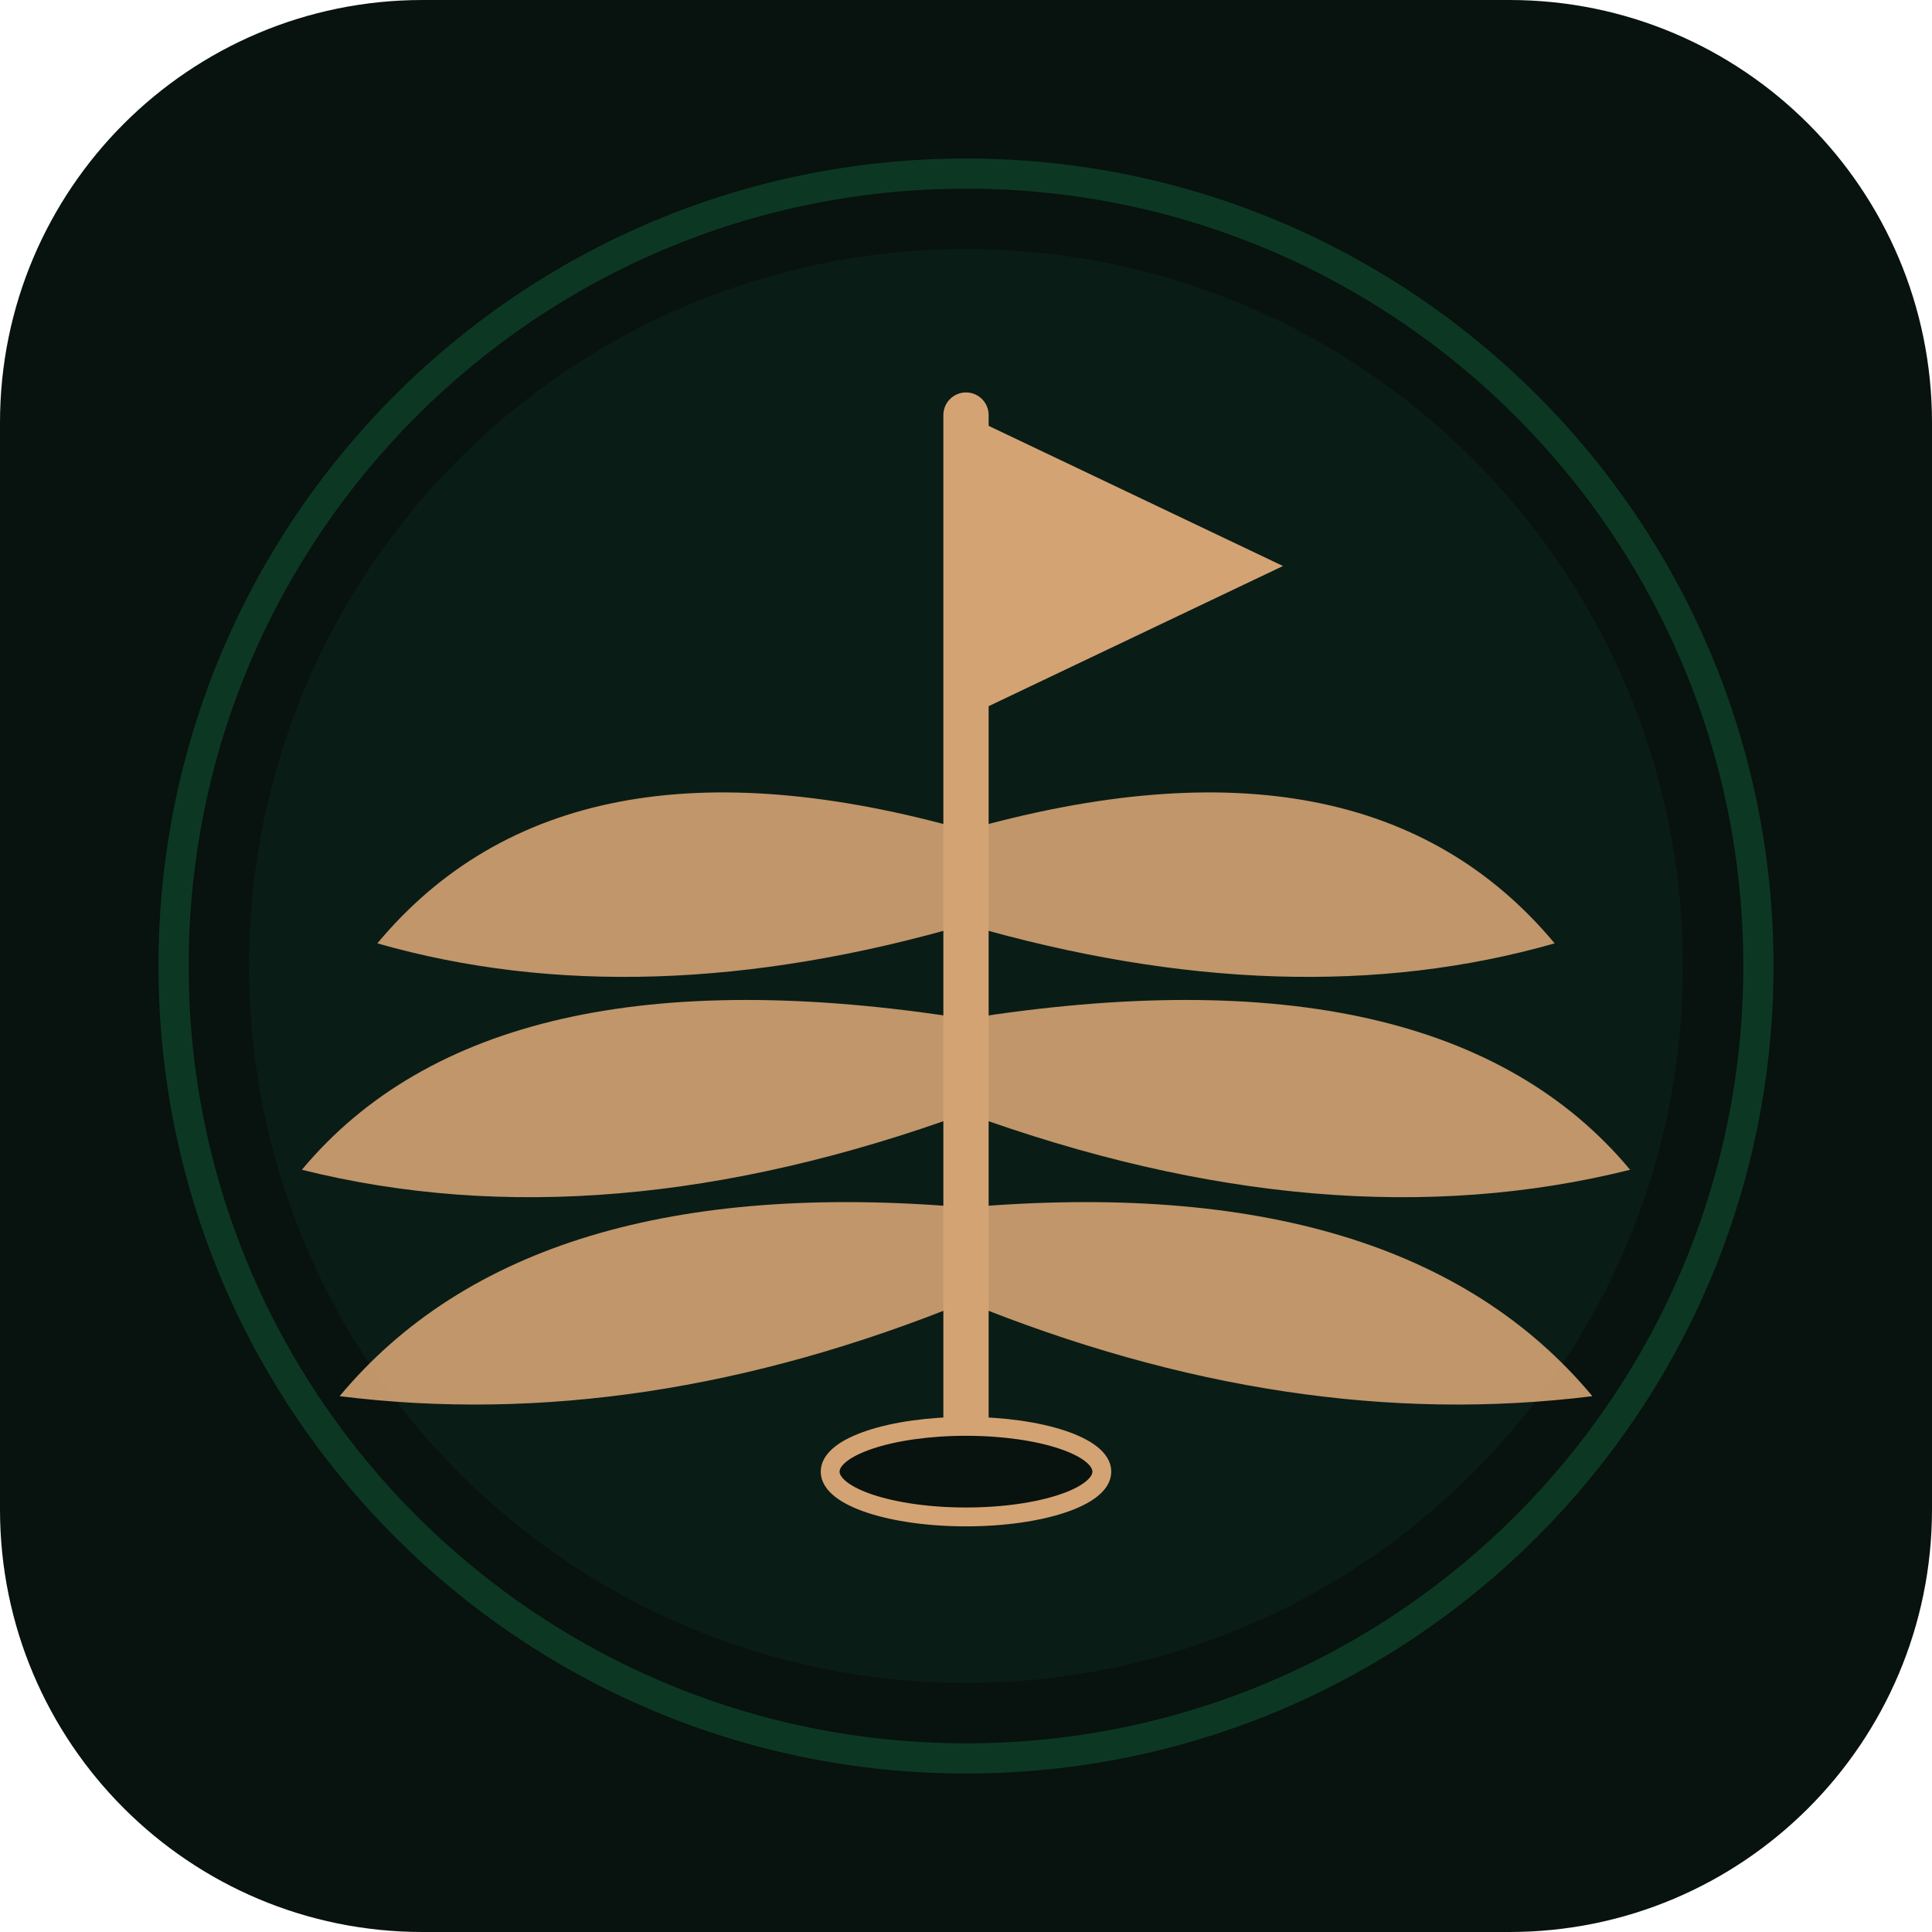
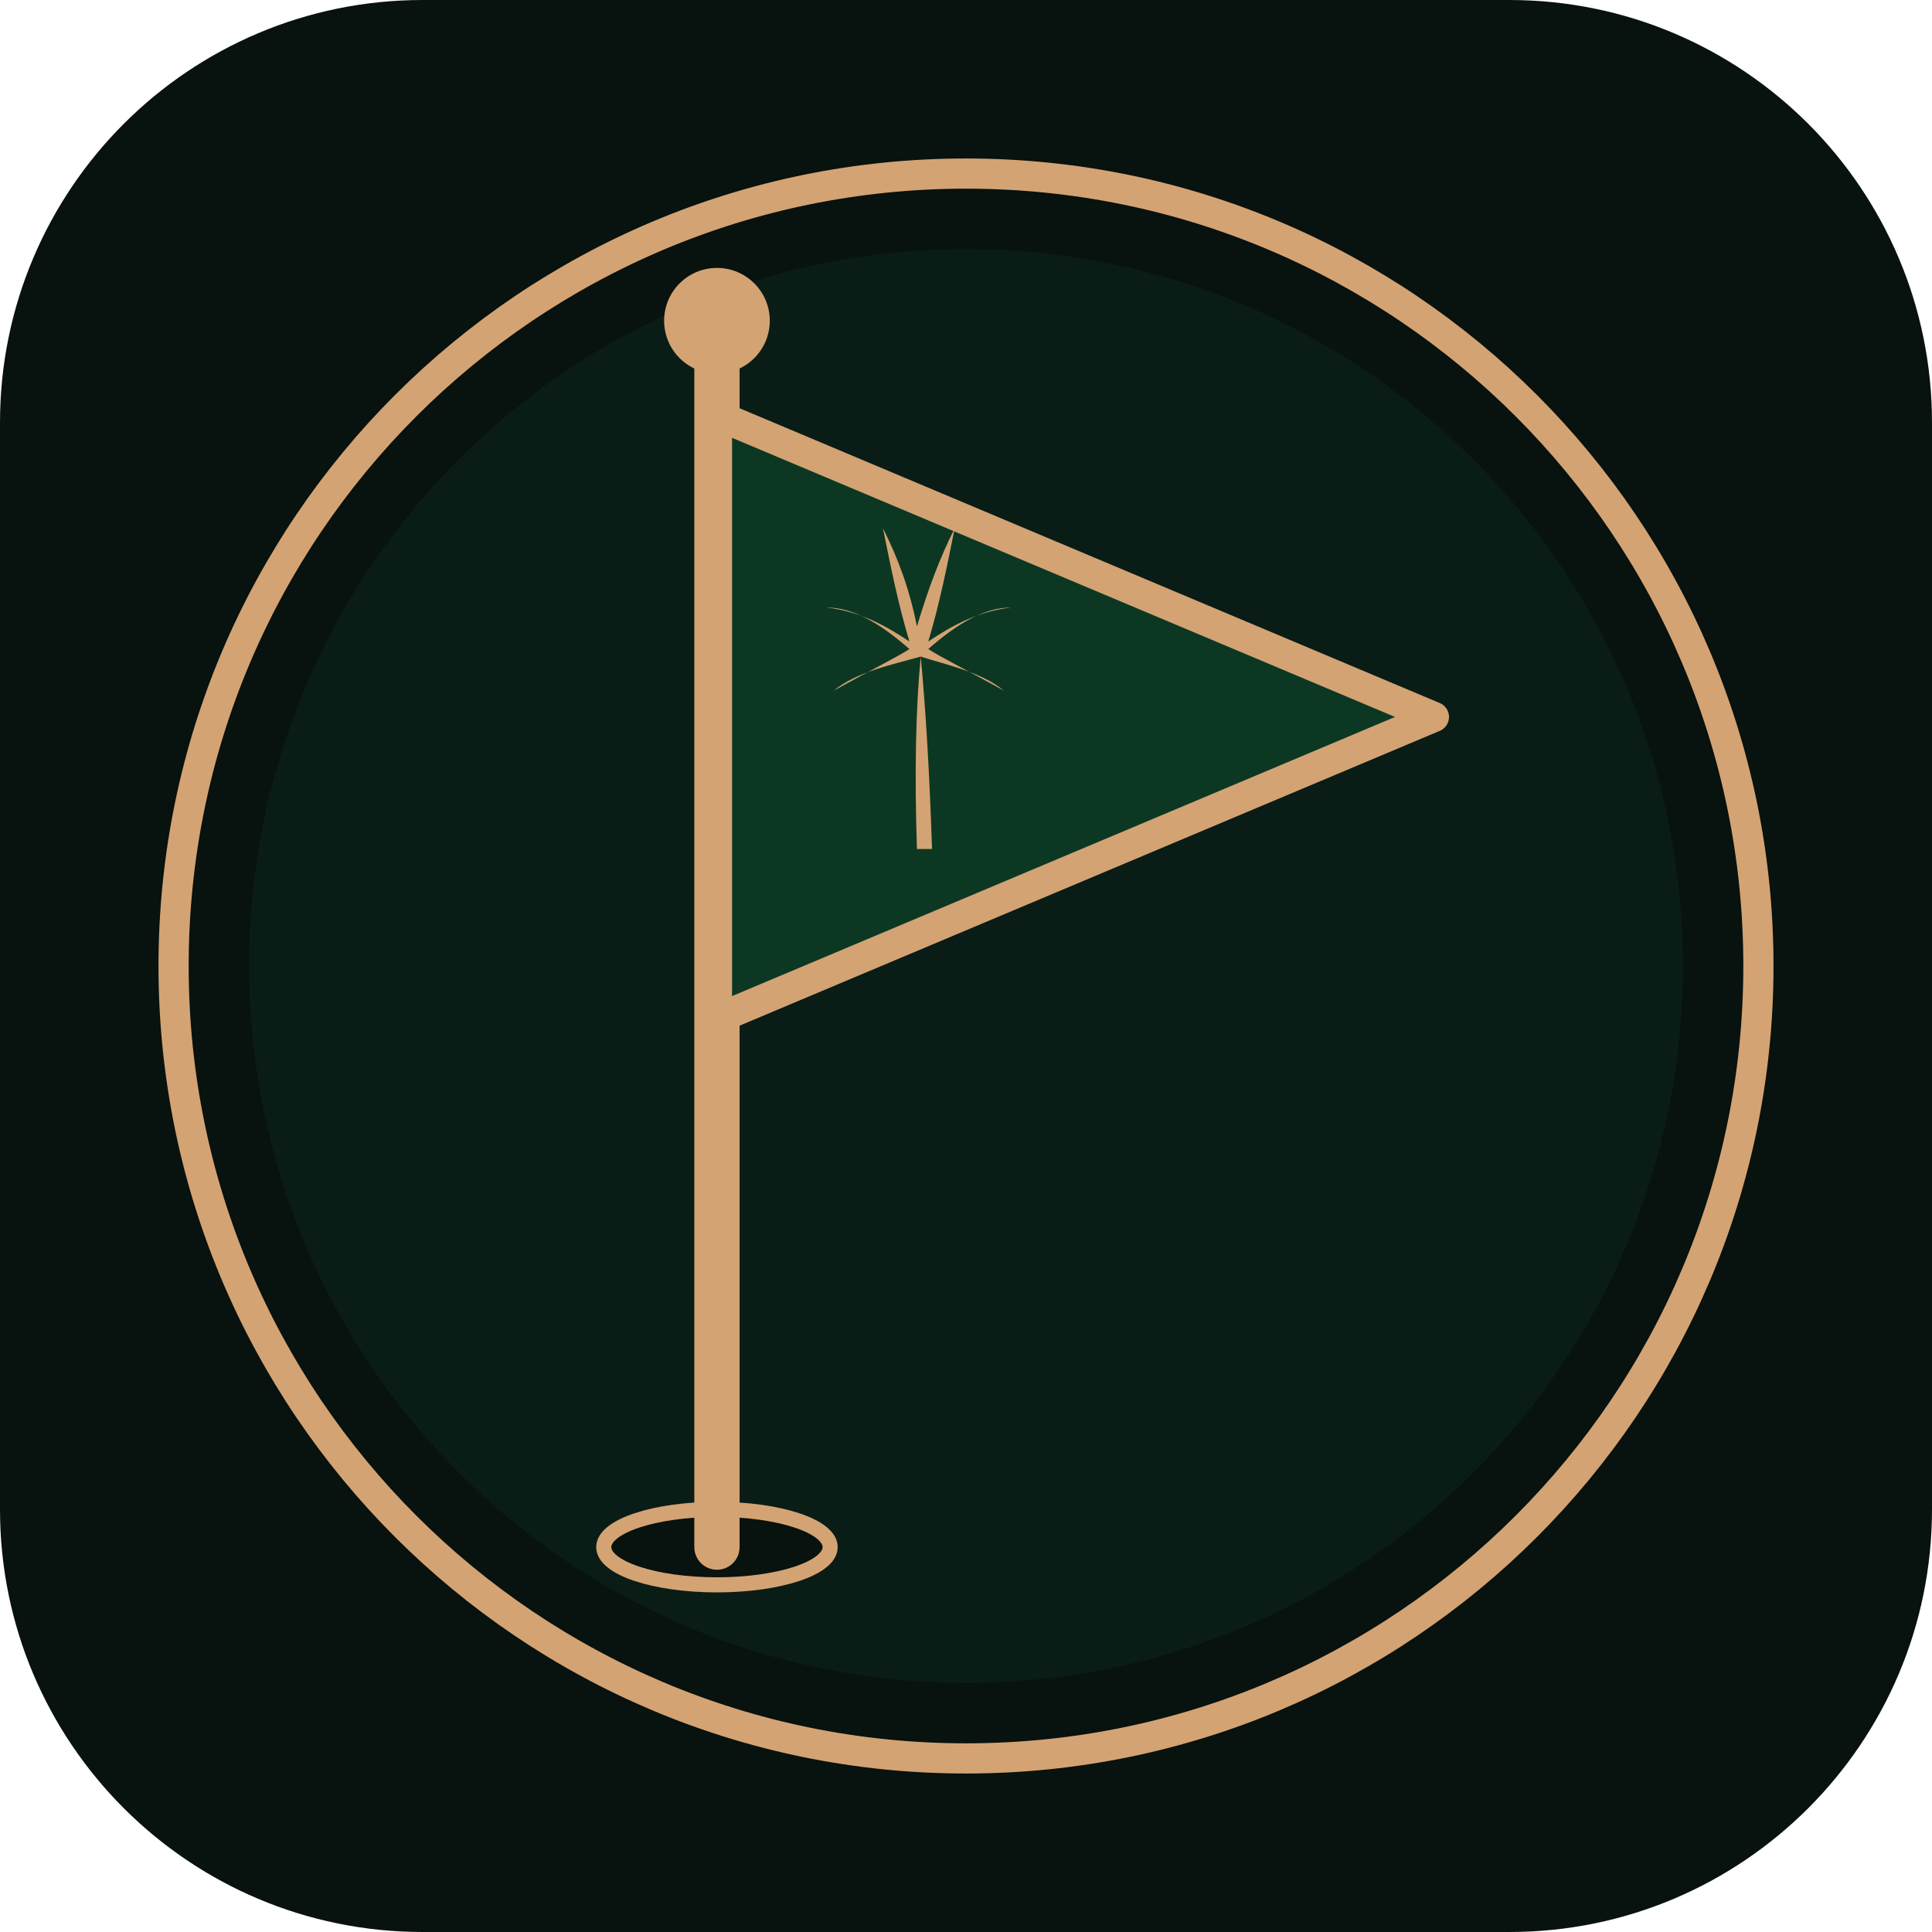
<svg xmlns="http://www.w3.org/2000/svg" viewBox="0 0 512 512" width="512" height="512">
  <rect width="512" height="512" rx="112" fill="#08120E" />
-   <circle cx="256" cy="256" r="210" fill="none" stroke="#0C3823" stroke-width="8" />
+   <circle cx="256" cy="256" r="210" fill="none" stroke="#D4A373" stroke-width="8" />
  <circle cx="256" cy="256" r="190" fill="#0A1C16" />
-   <line x1="256" y1="110" x2="256" y2="390" stroke="#D4A373" stroke-width="12" stroke-linecap="round" />
-   <ellipse cx="256" cy="390" rx="36" ry="12" fill="#08120E" stroke="#D4A373" stroke-width="5" />
-   <path d="M 256 110 L 340 150 L 256 190 Z" fill="#D4A373" />
-   <path d="M 256 220 Q 150 190 100 250 Q 170 270 256 245 Z" fill="#D4A373" opacity="0.9" />
-   <path d="M 256 270 Q 130 250 80 310 Q 160 330 256 295 Z" fill="#D4A373" opacity="0.9" />
-   <path d="M 256 320 Q 140 310 90 370 Q 170 380 256 345 Z" fill="#D4A373" opacity="0.9" />
-   <path d="M 256 220 Q 362 190 412 250 Q 342 270 256 245 Z" fill="#D4A373" opacity="0.9" />
-   <path d="M 256 270 Q 382 250 432 310 Q 352 330 256 295 Z" fill="#D4A373" opacity="0.9" />
-   <path d="M 256 320 Q 372 310 422 370 Q 342 380 256 345 Z" fill="#D4A373" opacity="0.9" />
+   <ellipse cx="190" cy="410" rx="30" ry="10" fill="#08120E" stroke="#D4A373" stroke-width="4" />
+   <line x1="190" y1="90" x2="190" y2="410" stroke="#D4A373" stroke-width="12" stroke-linecap="round" />
+   <circle cx="190" cy="85" r="14" fill="#D4A373" />
+   <path d="M 190 110 L 380 190 L 190 270 Z" fill="#0C3823" stroke="#D4A373" stroke-width="8" stroke-linejoin="round" />
+   <path d="M 243 225 Q 242 195 244 174 C 237 176 227 178 221 183 C 230 178 238 174 241 172 C 233 165 226 161 219 161 C 228 162 235 166 241 170 C 238 160 236 150 234 140 C 238 148 241 156 243 166 C 246 156 249 148 253 140 C 251 150 249 160 246 170 C 252 166 259 162 268 161 C 261 161 254 165 246 172 C 249 174 257 178 266 183 C 260 178 250 176 244 174 Q 246 195 247 225 Z" fill="#D4A373" />
</svg>
